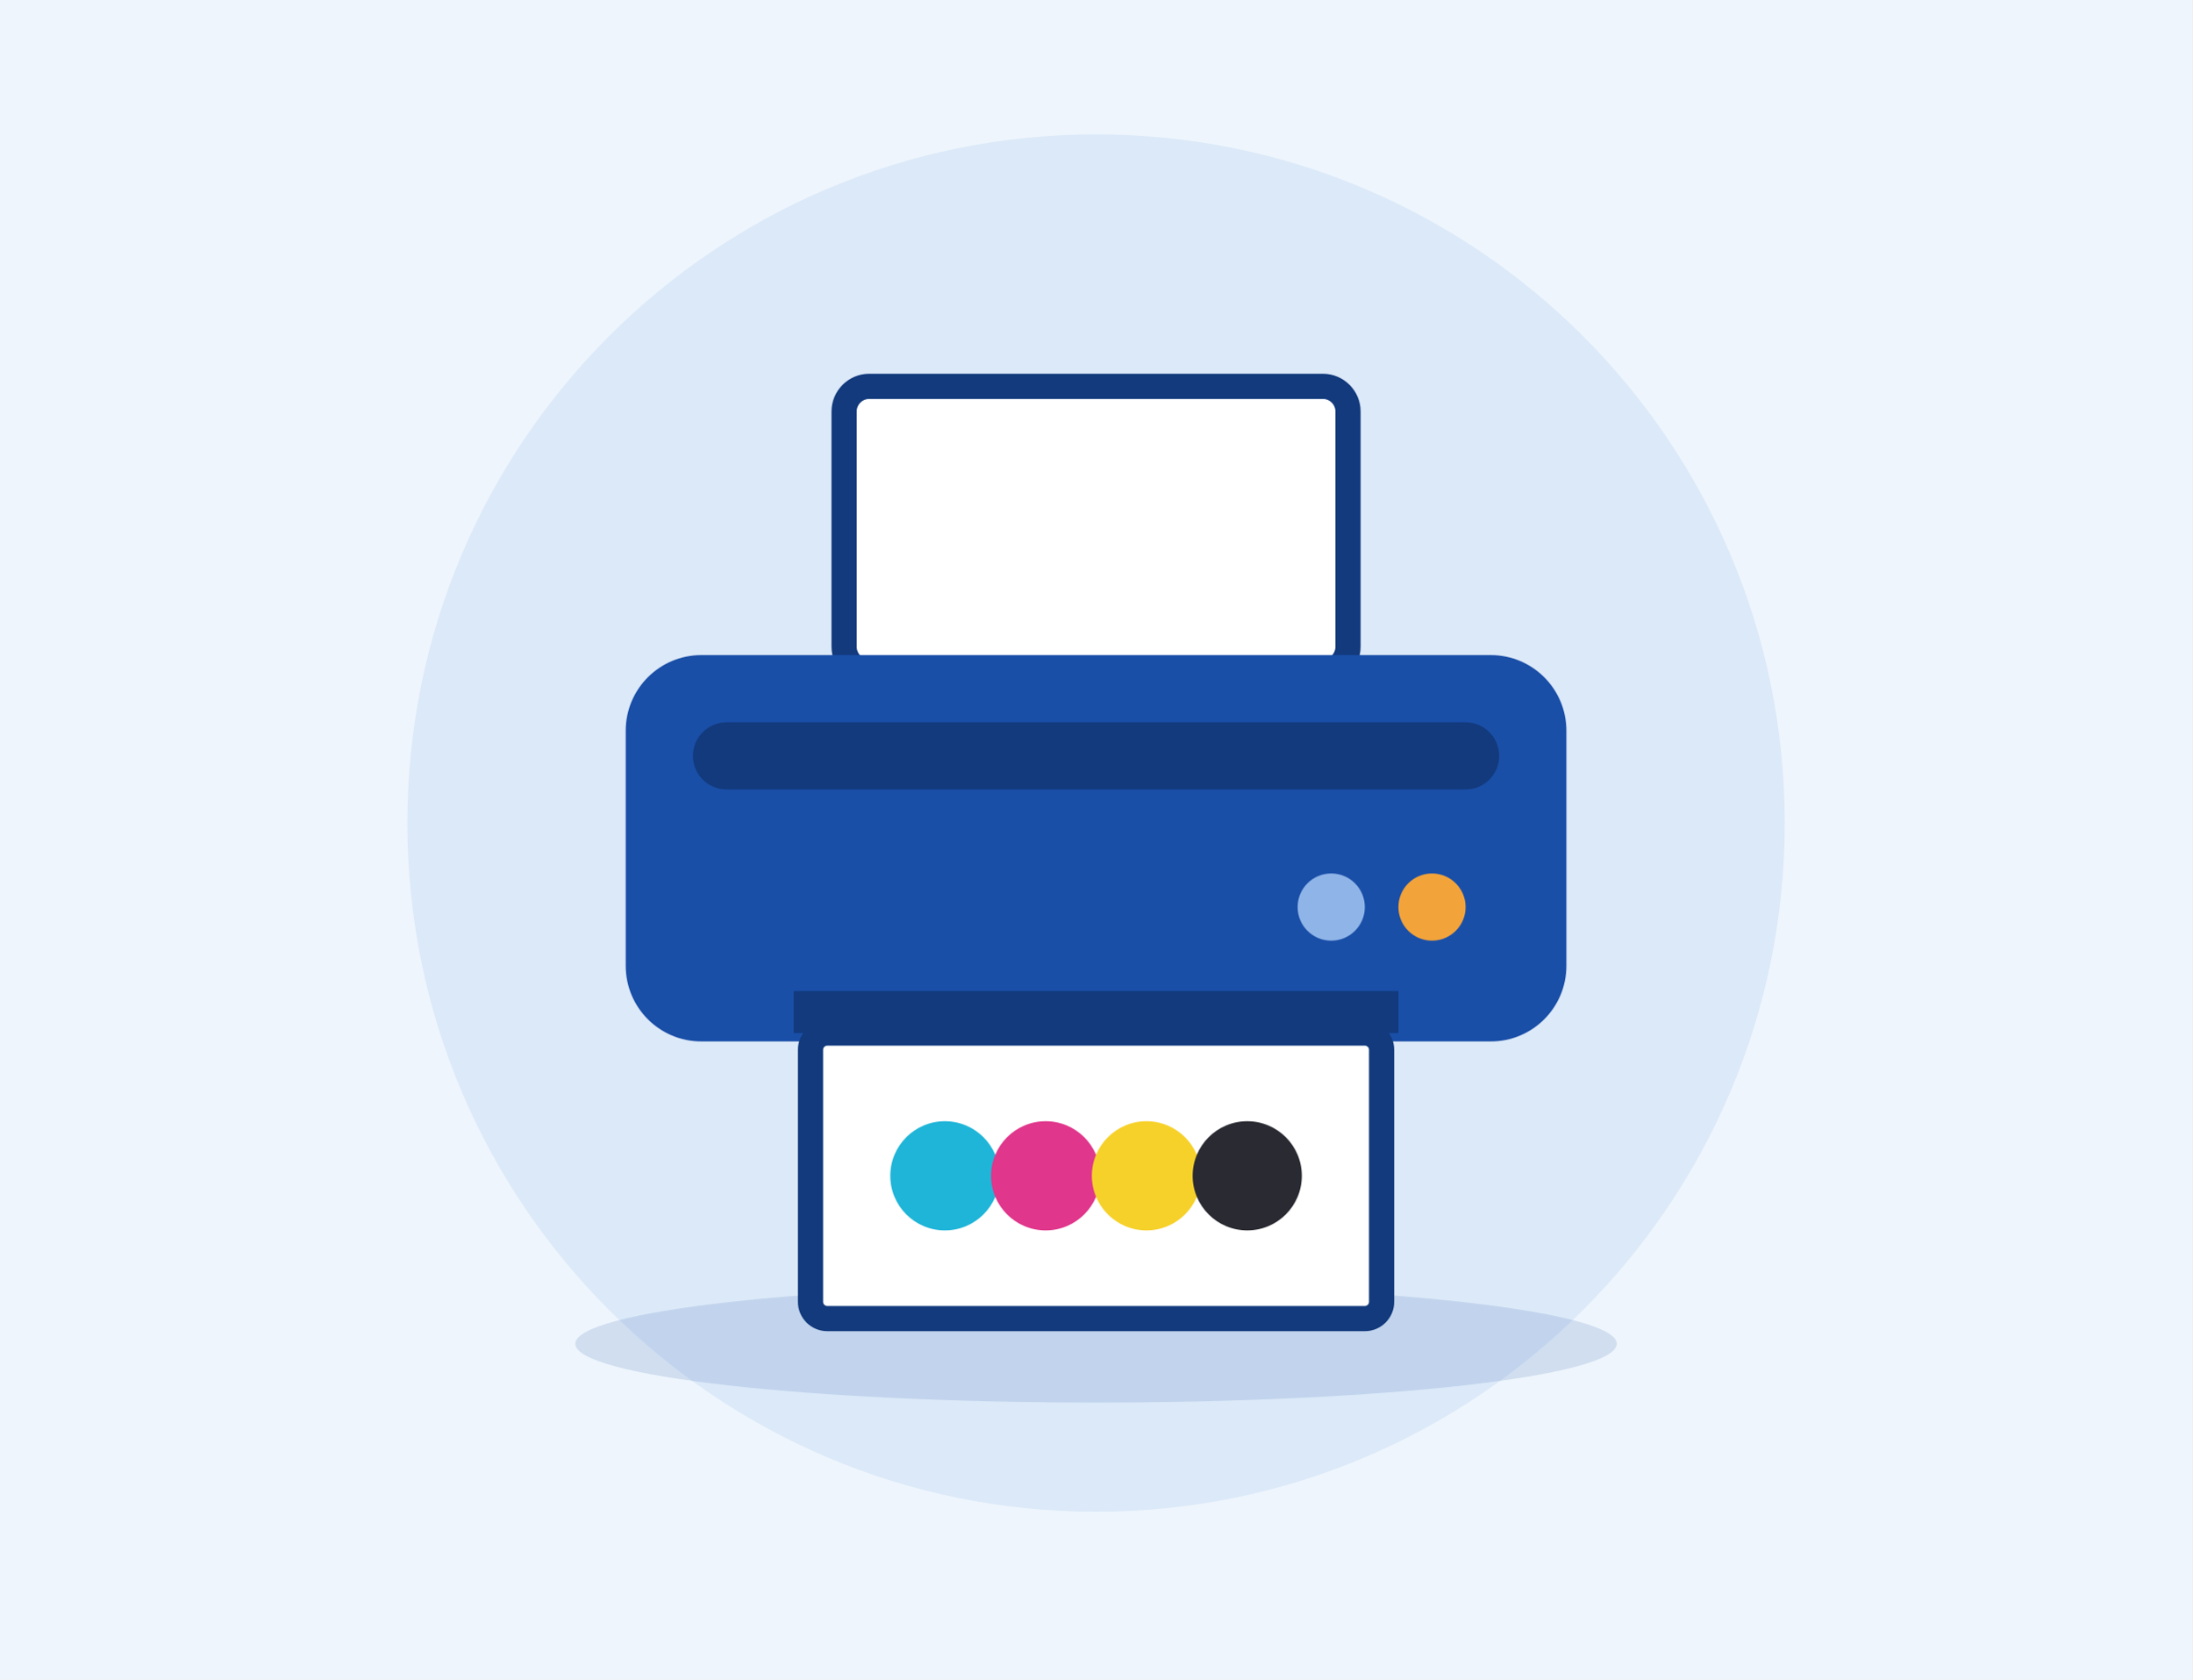
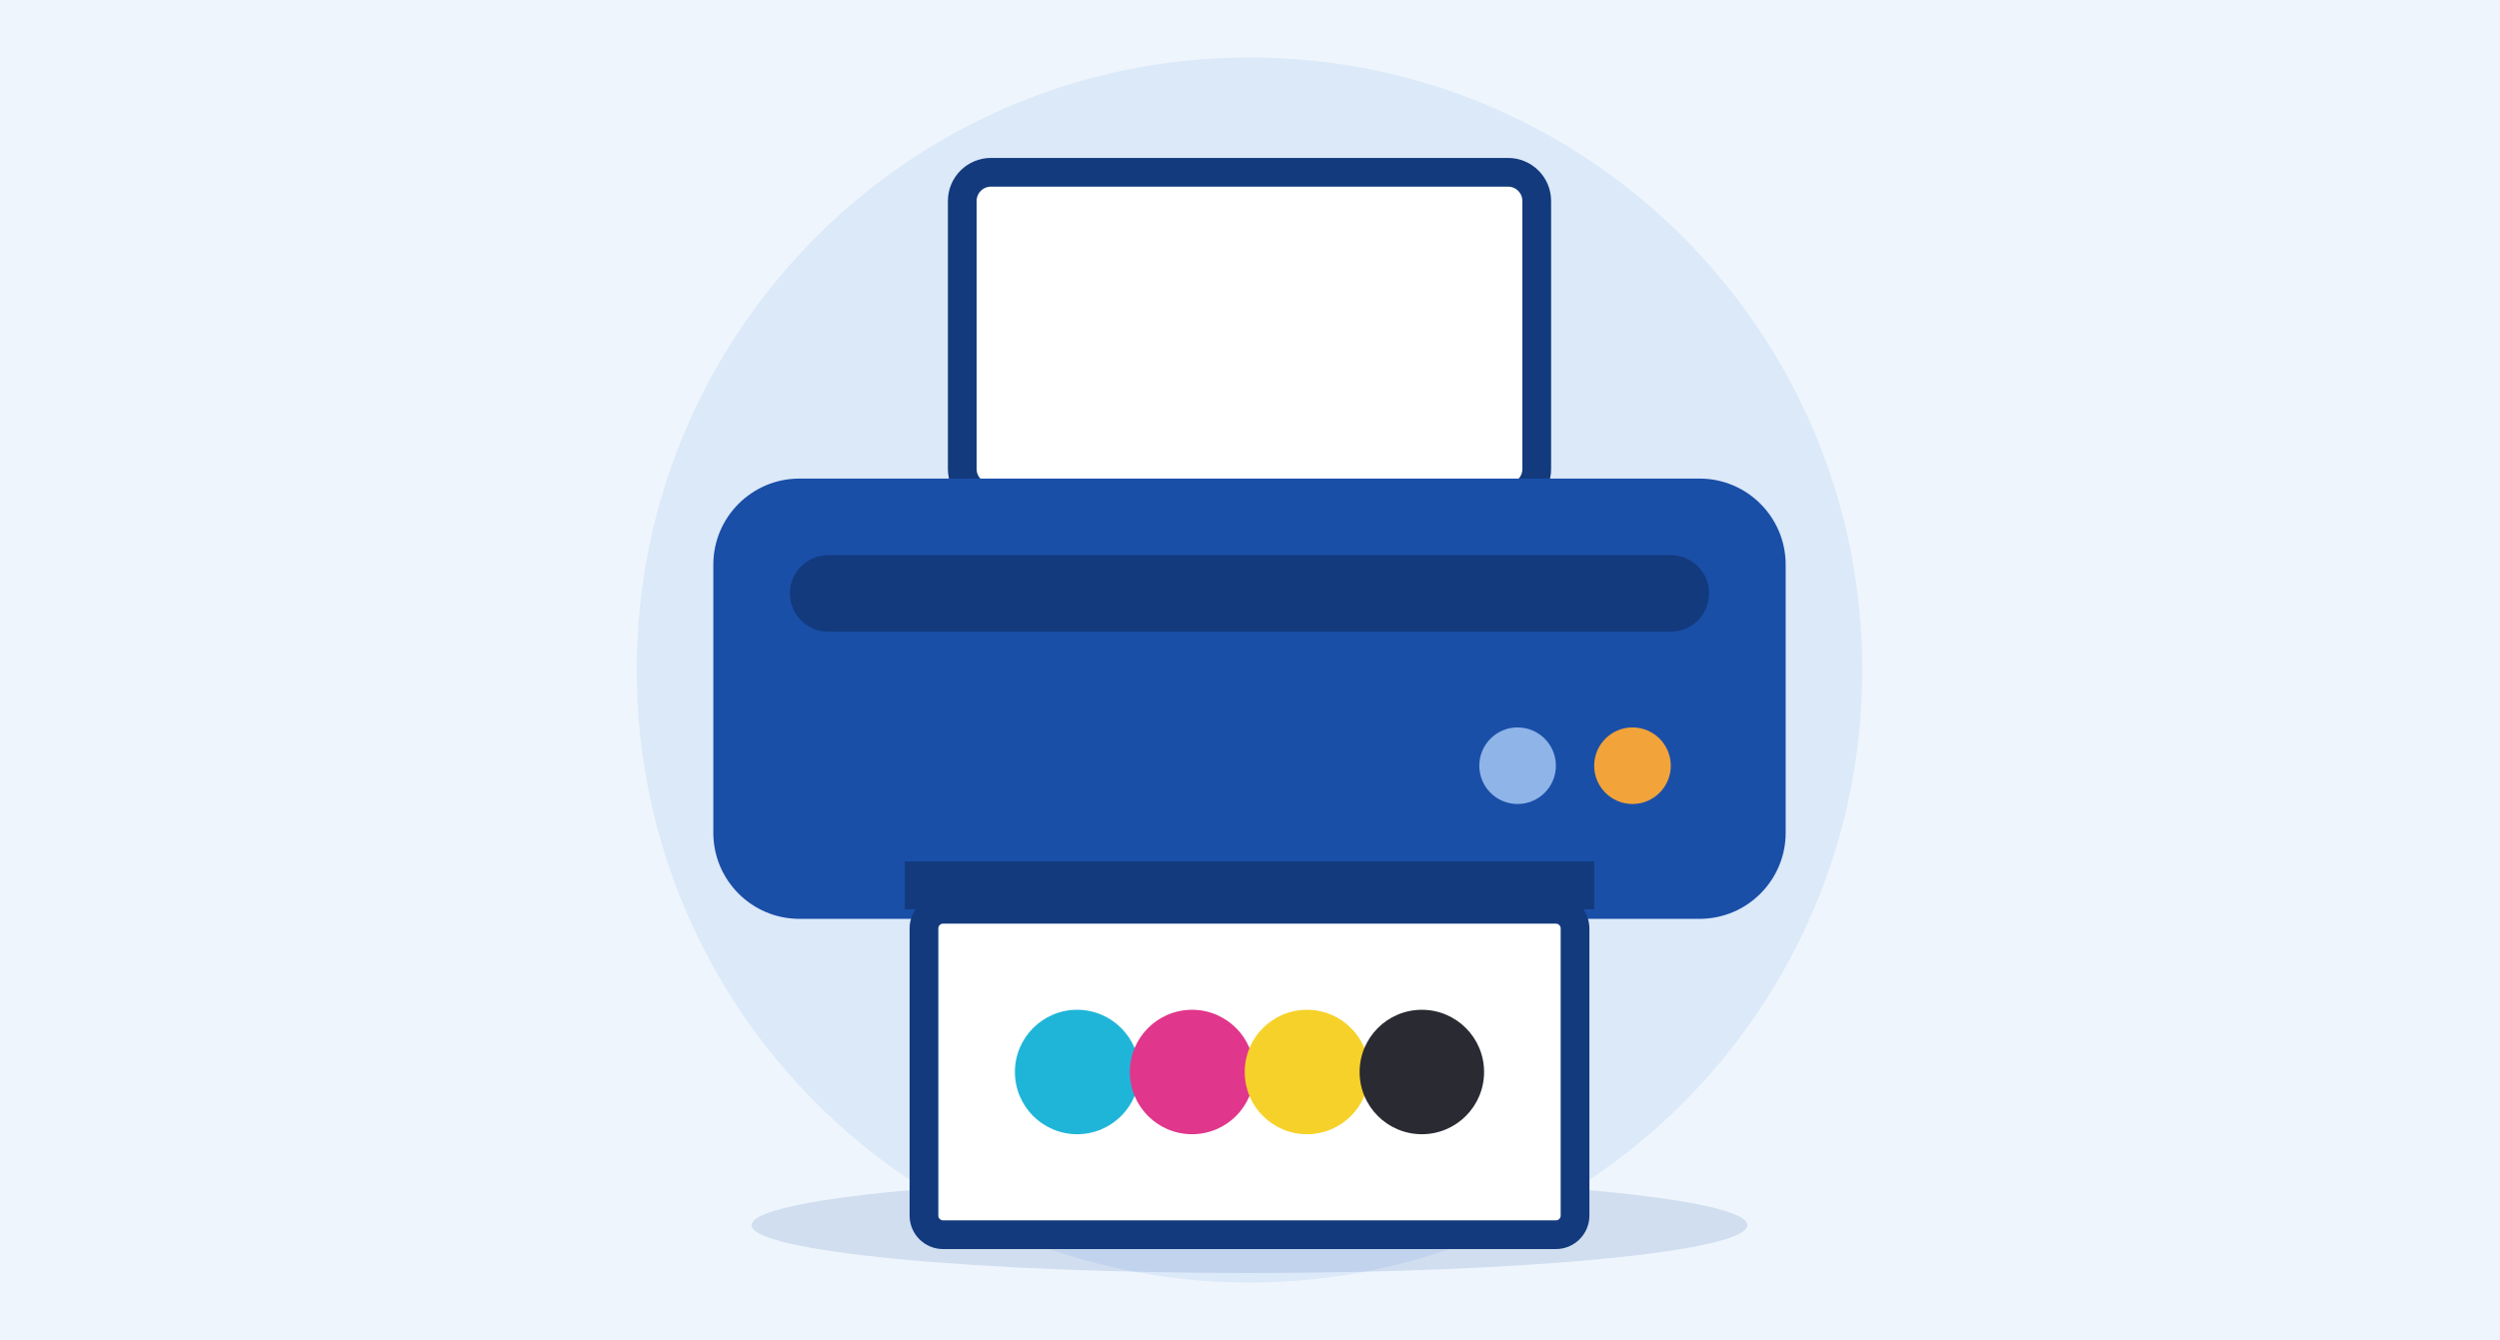
- <svg xmlns="http://www.w3.org/2000/svg" viewBox="0 0 261 200" width="261" height="200">
-   <rect width="261" height="200" fill="#eef5fc" />
-   <circle cx="130.5" cy="98" r="82" fill="#dce9f8" />
-   <ellipse cx="130.5" cy="160" rx="62" ry="7" fill="#1a4fa8" opacity=".14" />
+ <svg xmlns="http://www.w3.org/2000/svg" viewBox="0 28 261 140" width="261" height="140">
+   <rect y="28" width="261" height="140" fill="#eef5fc" />
+   <circle cx="130.5" cy="98" r="64" fill="#dce9f8" />
+   <ellipse cx="130.5" cy="156" rx="52" ry="5" fill="#1a4fa8" opacity=".14" />
  <g transform="translate(130.5 98)">
    <rect x="-30" y="-52" width="60" height="34" rx="3" fill="#ffffff" stroke="#123a7d" stroke-width="3" />
    <rect x="-56" y="-20" width="112" height="46" rx="9" fill="#1a4fa8" />
    <rect x="-48" y="-12" width="96" height="8" rx="4" fill="#123a7d" />
    <circle cx="40" cy="10" r="4" fill="#f2a33a" />
    <circle cx="28" cy="10" r="4" fill="#8fb4e8" />
    <rect x="-36" y="20" width="72" height="5" fill="#123a7d" />
    <rect x="-34" y="25" width="68" height="34" rx="2" fill="#ffffff" stroke="#123a7d" stroke-width="3" />
    <circle cx="-18" cy="42" r="6.5" fill="#1fb5d8" />
    <circle cx="-6" cy="42" r="6.5" fill="#e0368b" />
    <circle cx="6" cy="42" r="6.5" fill="#f6d12a" />
    <circle cx="18" cy="42" r="6.5" fill="#2a2a33" />
  </g>
</svg>
